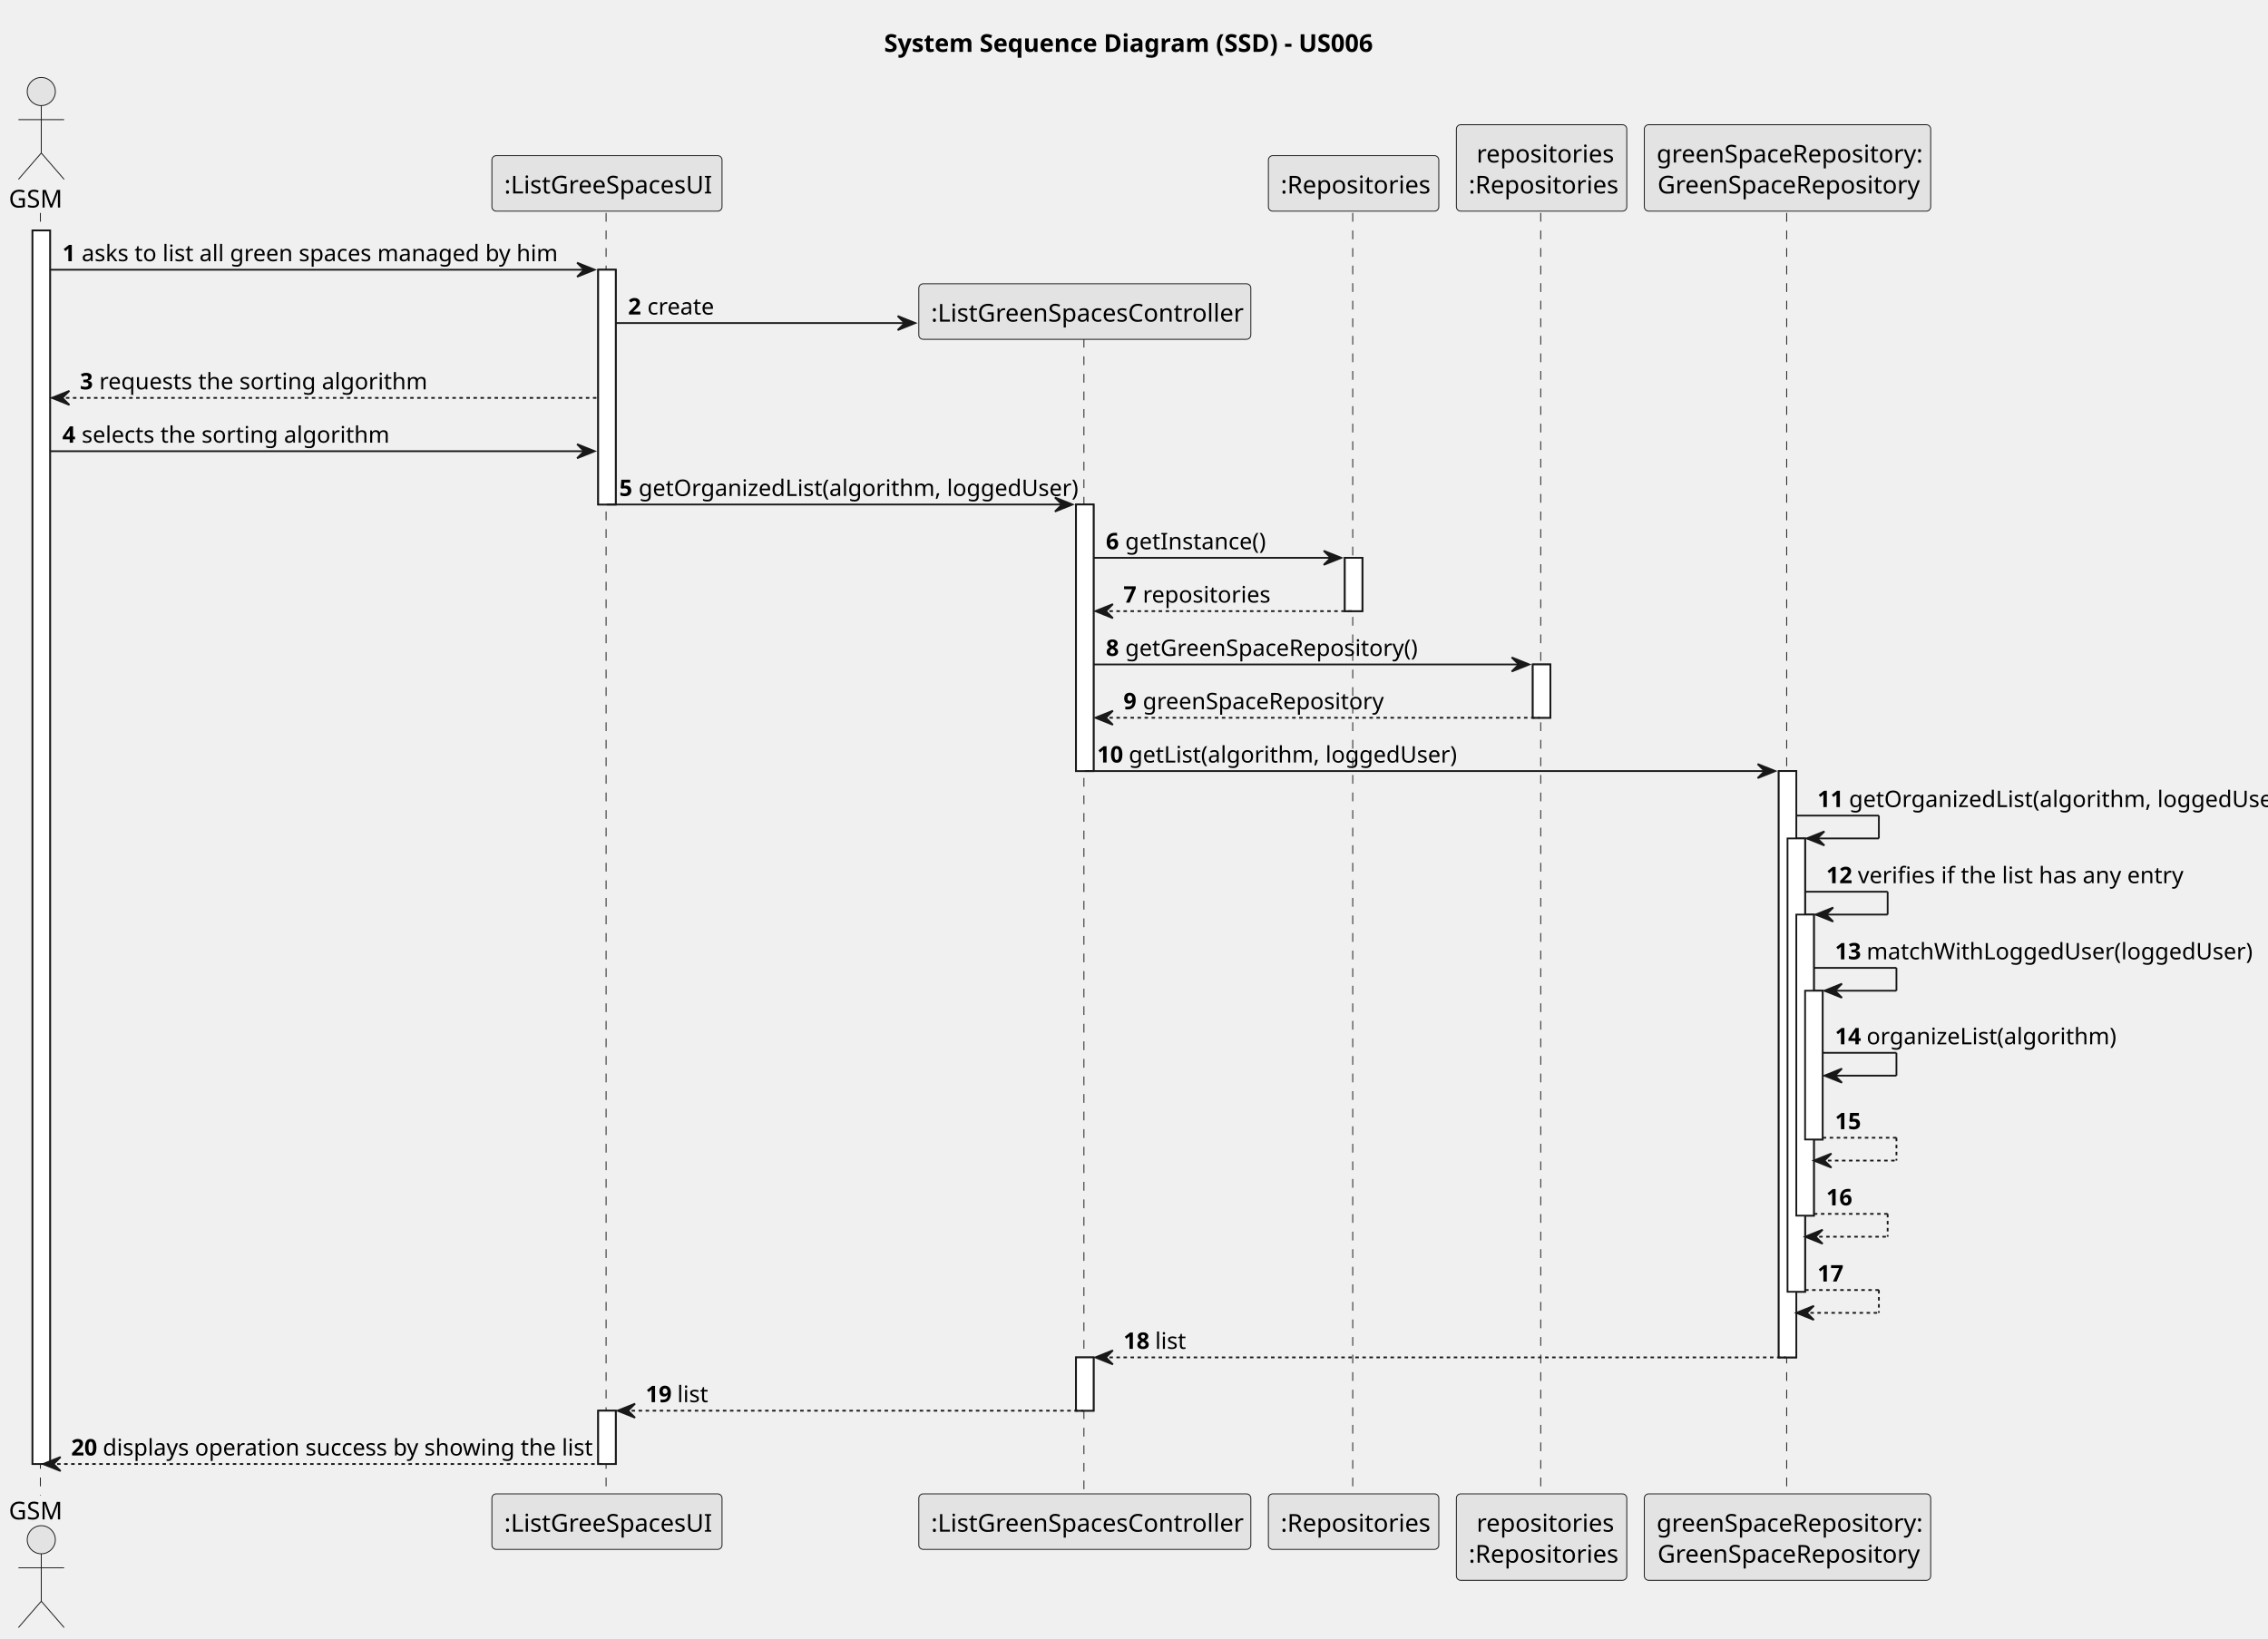
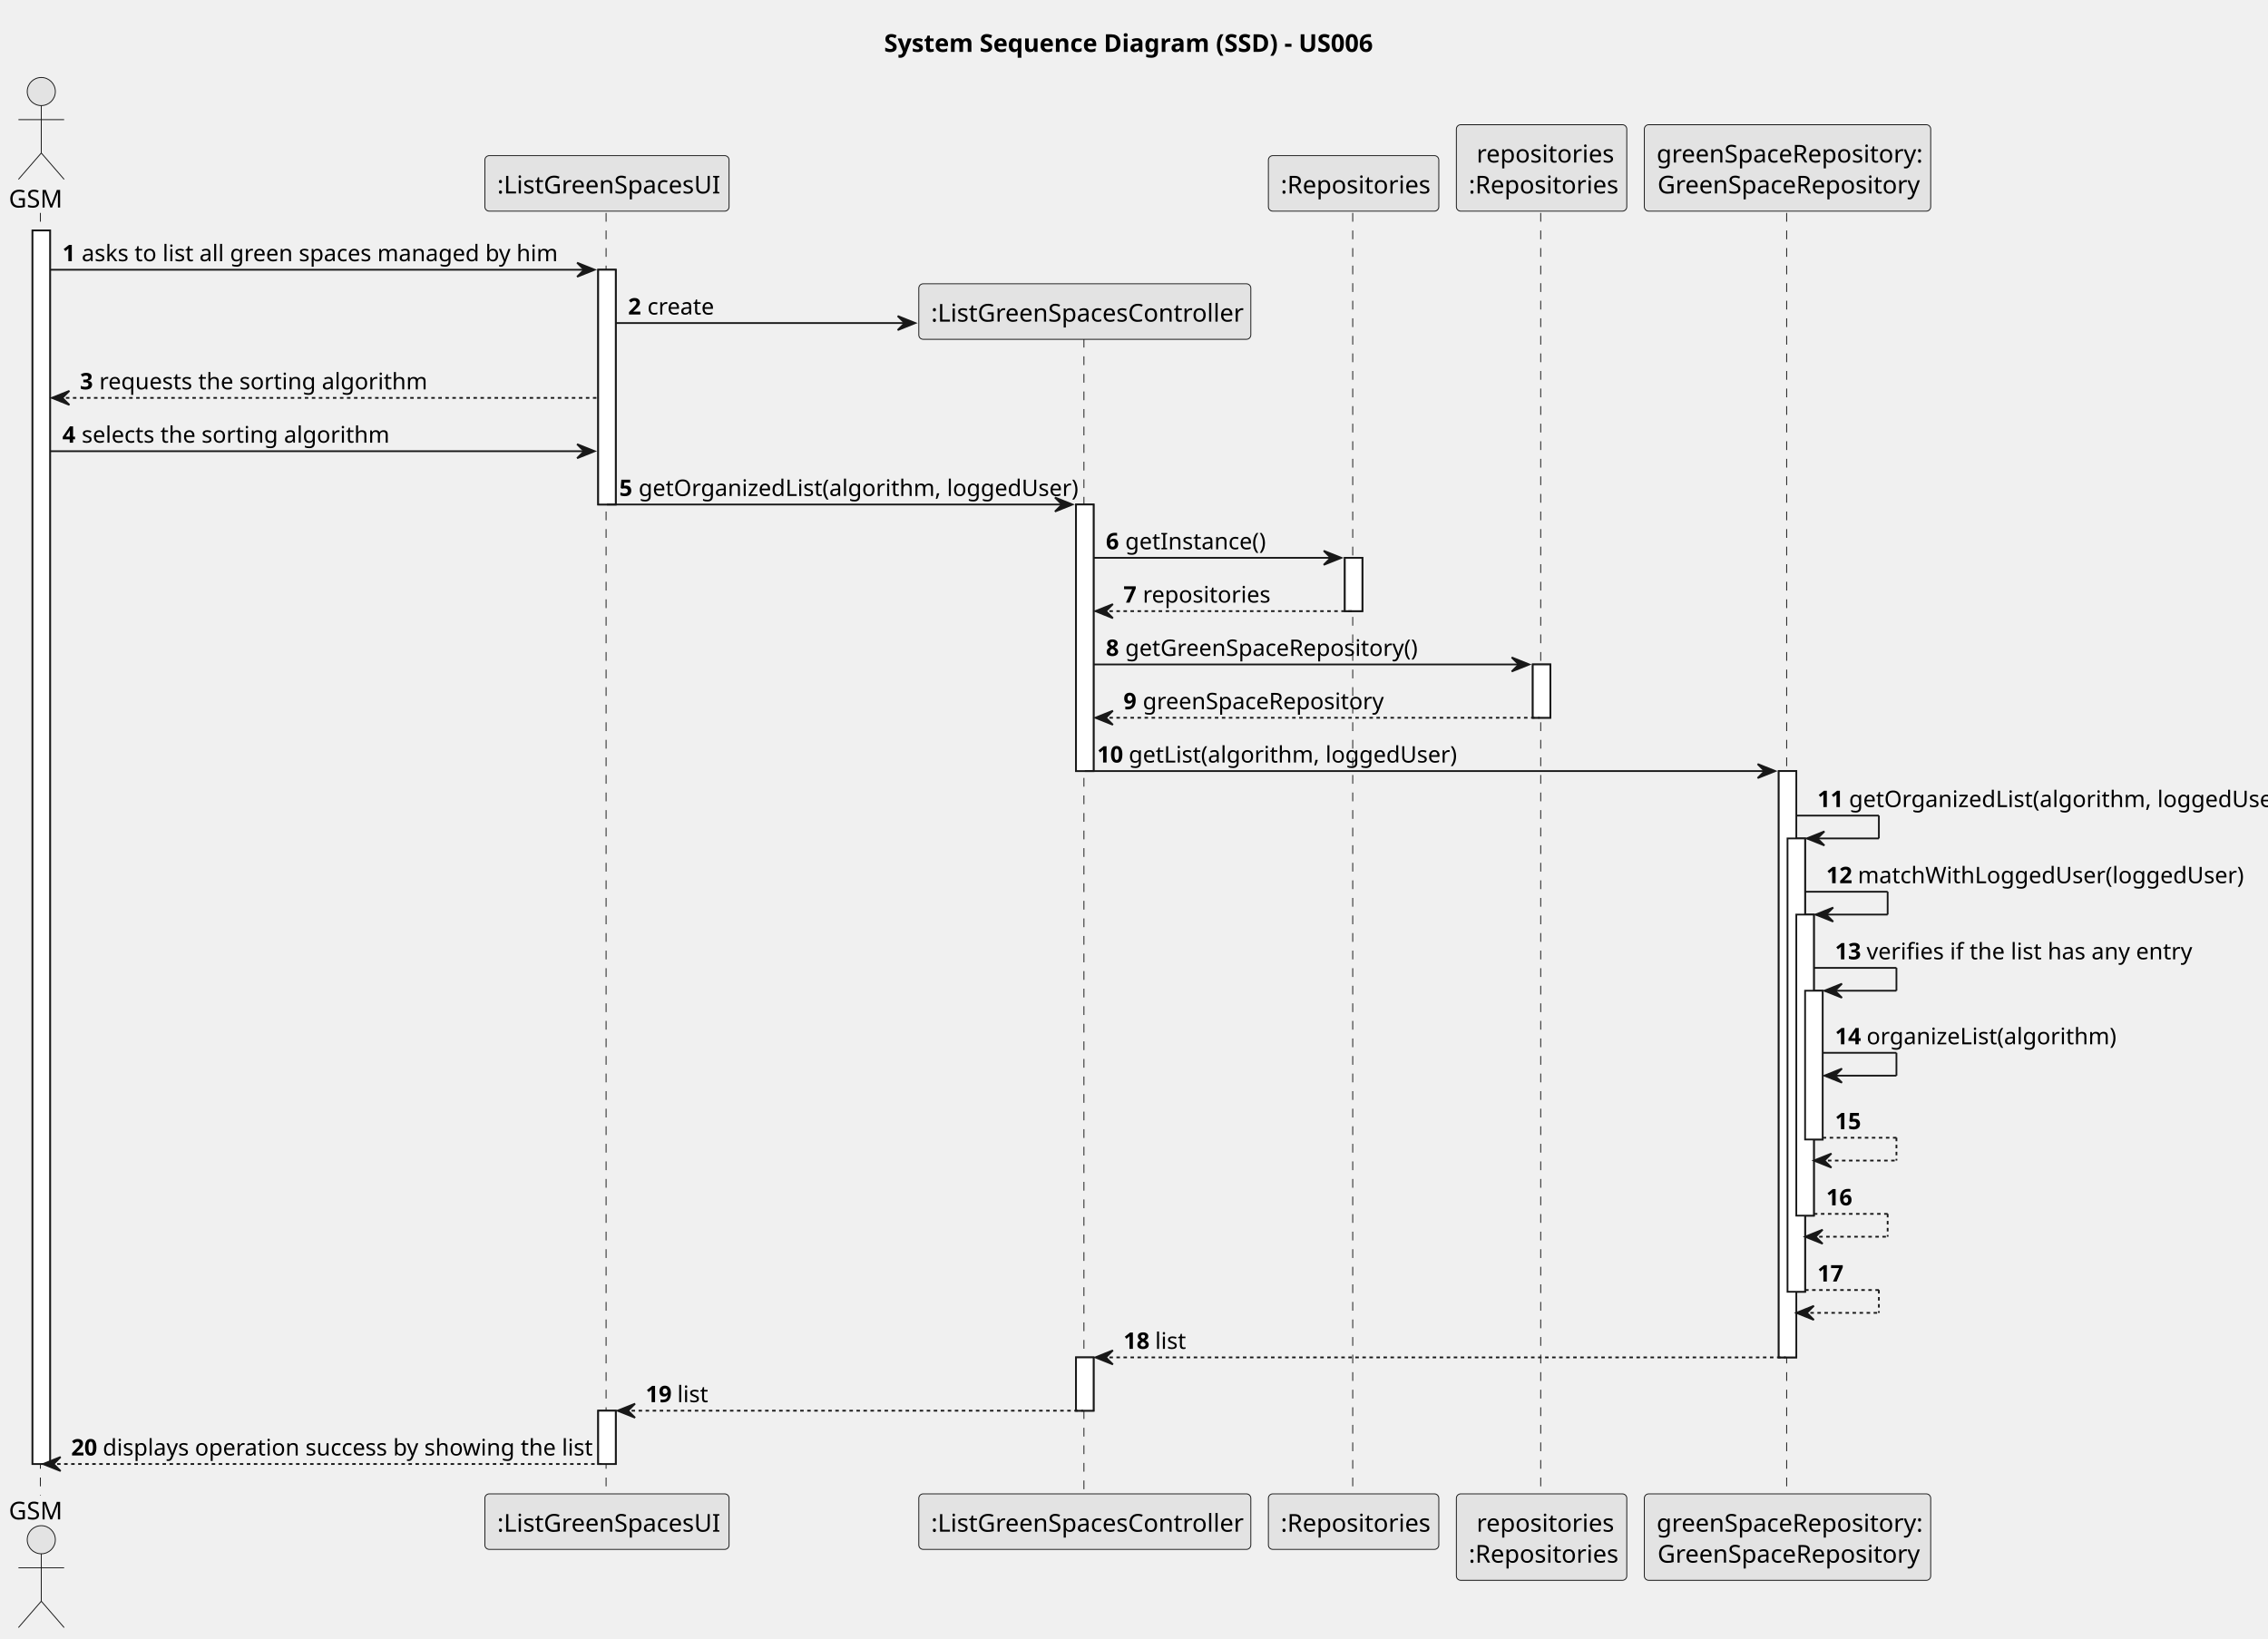
<svg xmlns="http://www.w3.org/2000/svg" contentStyleType="text/css" height="933px" preserveAspectRatio="none" style="width:1291px;height:933px;background:#FFFFFF;" version="1.1" viewBox="0 0 1291 933" width="1291px" zoomAndPan="magnify">
  <defs />
  <g>
    <text fill="#000000" font-family="sans-serif" font-size="14" font-weight="bold" lengthAdjust="spacing" textLength="284" x="503.25" y="29.533">System Sequence Diagram (SSD) - US006</text>
    <rect fill="#FFFFFF" height="702.289" style="stroke:#181818;stroke-width:1.0;" width="10" x="18.5" y="131.219" />
    <rect fill="#FFFFFF" height="133.664" style="stroke:#181818;stroke-width:1.0;" width="10" x="340.5" y="153.57" />
    <rect fill="#FFFFFF" height="30.352" style="stroke:#181818;stroke-width:1.0;" width="10" x="340.5" y="803.156" />
    <rect fill="#FFFFFF" height="151.758" style="stroke:#181818;stroke-width:1.0;" width="10" x="612.5" y="287.234" />
    <rect fill="#FFFFFF" height="30.352" style="stroke:#181818;stroke-width:1.0;" width="10" x="612.5" y="772.805" />
    <rect fill="#FFFFFF" height="30.352" style="stroke:#181818;stroke-width:1.0;" width="10" x="765.5" y="317.586" />
    <rect fill="#FFFFFF" height="30.352" style="stroke:#181818;stroke-width:1.0;" width="10" x="872.5" y="378.289" />
    <rect fill="#FFFFFF" height="333.812" style="stroke:#181818;stroke-width:1.0;" width="10" x="1012.5" y="438.992" />
    <rect fill="#FFFFFF" height="258.109" style="stroke:#181818;stroke-width:1.0;" width="10" x="1017.5" y="477.344" />
    <rect fill="#FFFFFF" height="171.406" style="stroke:#181818;stroke-width:1.0;" width="10" x="1022.5" y="520.695" />
    <rect fill="#FFFFFF" height="84.703" style="stroke:#181818;stroke-width:1.0;" width="10" x="1027.5" y="564.047" />
    <line style="stroke:#181818;stroke-width:0.5;stroke-dasharray:5.0,5.0;" x1="23" x2="23" y1="121.219" y2="851.508" />
    <line style="stroke:#181818;stroke-width:0.5;stroke-dasharray:5.0,5.0;" x1="345" x2="345" y1="121.219" y2="851.508" />
    <line style="stroke:#181818;stroke-width:0.5;stroke-dasharray:5.0,5.0;" x1="617" x2="617" y1="192.875" y2="851.508" />
    <line style="stroke:#181818;stroke-width:0.5;stroke-dasharray:5.0,5.0;" x1="770" x2="770" y1="121.219" y2="851.508" />
    <line style="stroke:#181818;stroke-width:0.5;stroke-dasharray:5.0,5.0;" x1="877" x2="877" y1="121.219" y2="851.508" />
    <line style="stroke:#181818;stroke-width:0.5;stroke-dasharray:5.0,5.0;" x1="1017" x2="1017" y1="121.219" y2="851.508" />
    <text fill="#000000" font-family="sans-serif" font-size="14" lengthAdjust="spacing" textLength="31" x="5" y="118.143">GSM</text>
    <ellipse cx="23.5" cy="52.109" fill="#E3E3E3" rx="8" ry="8" style="stroke:#181818;stroke-width:0.5;" />
    <path d="M23.5,60.109 L23.5,87.109 M10.5,68.109 L36.5,68.109 M23.5,87.109 L10.5,102.109 M23.5,87.109 L36.5,102.109 " fill="none" style="stroke:#181818;stroke-width:0.5;" />
    <text fill="#000000" font-family="sans-serif" font-size="14" lengthAdjust="spacing" textLength="31" x="5" y="865.041">GSM</text>
    <ellipse cx="23.5" cy="876.617" fill="#E3E3E3" rx="8" ry="8" style="stroke:#181818;stroke-width:0.5;" />
    <path d="M23.5,884.617 L23.5,911.617 M10.5,892.617 L36.5,892.617 M23.5,911.617 L10.5,926.617 M23.5,911.617 L36.5,926.617 " fill="none" style="stroke:#181818;stroke-width:0.5;" />
-     <rect fill="#E3E3E3" height="31.609" rx="2.5" ry="2.5" style="stroke:#181818;stroke-width:0.5;" width="131" x="280" y="88.609" />
-     <text fill="#000000" font-family="sans-serif" font-size="14" lengthAdjust="spacing" textLength="117" x="287" y="110.143">:ListGreeSpacesUI</text>
-     <rect fill="#E3E3E3" height="31.609" rx="2.5" ry="2.5" style="stroke:#181818;stroke-width:0.5;" width="131" x="280" y="850.508" />
-     <text fill="#000000" font-family="sans-serif" font-size="14" lengthAdjust="spacing" textLength="117" x="287" y="872.041">:ListGreeSpacesUI</text>
+     <rect fill="#E3E3E3" height="31.609" rx="2.5" ry="2.5" style="stroke:#181818;stroke-width:0.5;" width="139" x="276" y="88.609" />
+     <text fill="#000000" font-family="sans-serif" font-size="14" lengthAdjust="spacing" textLength="125" x="283" y="110.143">:ListGreenSpacesUI</text>
+     <rect fill="#E3E3E3" height="31.609" rx="2.5" ry="2.5" style="stroke:#181818;stroke-width:0.5;" width="139" x="276" y="850.508" />
+     <text fill="#000000" font-family="sans-serif" font-size="14" lengthAdjust="spacing" textLength="125" x="283" y="872.041">:ListGreenSpacesUI</text>
    <rect fill="#E3E3E3" height="31.609" rx="2.5" ry="2.5" style="stroke:#181818;stroke-width:0.5;" width="189" x="523" y="850.508" />
    <text fill="#000000" font-family="sans-serif" font-size="14" lengthAdjust="spacing" textLength="175" x="530" y="872.041">:ListGreenSpacesController</text>
    <rect fill="#E3E3E3" height="31.609" rx="2.5" ry="2.5" style="stroke:#181818;stroke-width:0.5;" width="97" x="722" y="88.609" />
    <text fill="#000000" font-family="sans-serif" font-size="14" lengthAdjust="spacing" textLength="83" x="729" y="110.143">:Repositories</text>
    <rect fill="#E3E3E3" height="31.609" rx="2.5" ry="2.5" style="stroke:#181818;stroke-width:0.5;" width="97" x="722" y="850.508" />
    <text fill="#000000" font-family="sans-serif" font-size="14" lengthAdjust="spacing" textLength="83" x="729" y="872.041">:Repositories</text>
    <rect fill="#E3E3E3" height="49.219" rx="2.5" ry="2.5" style="stroke:#181818;stroke-width:0.5;" width="97" x="829" y="71" />
    <text fill="#000000" font-family="sans-serif" font-size="14" lengthAdjust="spacing" textLength="74" x="840.5" y="92.533">repositories</text>
    <text fill="#000000" font-family="sans-serif" font-size="14" lengthAdjust="spacing" textLength="83" x="836" y="110.143">:Repositories</text>
    <rect fill="#E3E3E3" height="49.219" rx="2.5" ry="2.5" style="stroke:#181818;stroke-width:0.5;" width="97" x="829" y="850.508" />
    <text fill="#000000" font-family="sans-serif" font-size="14" lengthAdjust="spacing" textLength="74" x="840.5" y="872.041">repositories</text>
    <text fill="#000000" font-family="sans-serif" font-size="14" lengthAdjust="spacing" textLength="83" x="836" y="889.65">:Repositories</text>
    <rect fill="#E3E3E3" height="49.219" rx="2.5" ry="2.5" style="stroke:#181818;stroke-width:0.5;" width="163" x="936" y="71" />
    <text fill="#000000" font-family="sans-serif" font-size="14" lengthAdjust="spacing" textLength="149" x="943" y="92.533">greenSpaceRepository:</text>
    <text fill="#000000" font-family="sans-serif" font-size="14" lengthAdjust="spacing" textLength="148" x="943.5" y="110.143">GreenSpaceRepository</text>
    <rect fill="#E3E3E3" height="49.219" rx="2.5" ry="2.5" style="stroke:#181818;stroke-width:0.5;" width="163" x="936" y="850.508" />
    <text fill="#000000" font-family="sans-serif" font-size="14" lengthAdjust="spacing" textLength="149" x="943" y="872.041">greenSpaceRepository:</text>
    <text fill="#000000" font-family="sans-serif" font-size="14" lengthAdjust="spacing" textLength="148" x="943.5" y="889.65">GreenSpaceRepository</text>
    <rect fill="#FFFFFF" height="702.289" style="stroke:#181818;stroke-width:1.0;" width="10" x="18.5" y="131.219" />
    <rect fill="#FFFFFF" height="133.664" style="stroke:#181818;stroke-width:1.0;" width="10" x="340.5" y="153.57" />
    <rect fill="#FFFFFF" height="30.352" style="stroke:#181818;stroke-width:1.0;" width="10" x="340.5" y="803.156" />
    <rect fill="#FFFFFF" height="151.758" style="stroke:#181818;stroke-width:1.0;" width="10" x="612.5" y="287.234" />
    <rect fill="#FFFFFF" height="30.352" style="stroke:#181818;stroke-width:1.0;" width="10" x="612.5" y="772.805" />
    <rect fill="#FFFFFF" height="30.352" style="stroke:#181818;stroke-width:1.0;" width="10" x="765.5" y="317.586" />
    <rect fill="#FFFFFF" height="30.352" style="stroke:#181818;stroke-width:1.0;" width="10" x="872.5" y="378.289" />
    <rect fill="#FFFFFF" height="333.812" style="stroke:#181818;stroke-width:1.0;" width="10" x="1012.5" y="438.992" />
    <rect fill="#FFFFFF" height="258.109" style="stroke:#181818;stroke-width:1.0;" width="10" x="1017.5" y="477.344" />
    <rect fill="#FFFFFF" height="171.406" style="stroke:#181818;stroke-width:1.0;" width="10" x="1022.5" y="520.695" />
    <rect fill="#FFFFFF" height="84.703" style="stroke:#181818;stroke-width:1.0;" width="10" x="1027.5" y="564.047" />
    <polygon fill="#181818" points="328.5,149.57,338.5,153.57,328.5,157.57,332.5,153.57" style="stroke:#181818;stroke-width:1.0;" />
    <line style="stroke:#181818;stroke-width:1.0;" x1="28.5" x2="334.5" y1="153.57" y2="153.57" />
    <text fill="#000000" font-family="sans-serif" font-size="13" font-weight="bold" lengthAdjust="spacing" textLength="7" x="35.5" y="148.714">1</text>
    <text fill="#000000" font-family="sans-serif" font-size="13" lengthAdjust="spacing" textLength="263" x="46.5" y="148.714">asks to list all green spaces managed by him</text>
    <polygon fill="#181818" points="511,179.922,521,183.922,511,187.922,515,183.922" style="stroke:#181818;stroke-width:1.0;" />
    <line style="stroke:#181818;stroke-width:1.0;" x1="350.5" x2="517" y1="183.922" y2="183.922" />
    <text fill="#000000" font-family="sans-serif" font-size="13" font-weight="bold" lengthAdjust="spacing" textLength="7" x="357.5" y="179.065">2</text>
    <text fill="#000000" font-family="sans-serif" font-size="13" lengthAdjust="spacing" textLength="36" x="368.5" y="179.065">create</text>
    <rect fill="#E3E3E3" height="31.609" rx="2.5" ry="2.5" style="stroke:#181818;stroke-width:0.5;" width="189" x="523" y="161.57" />
    <text fill="#000000" font-family="sans-serif" font-size="14" lengthAdjust="spacing" textLength="175" x="530" y="183.103">:ListGreenSpacesController</text>
    <polygon fill="#181818" points="39.5,222.531,29.5,226.531,39.5,230.531,35.5,226.531" style="stroke:#181818;stroke-width:1.0;" />
    <line style="stroke:#181818;stroke-width:1.0;stroke-dasharray:2.0,2.0;" x1="33.5" x2="339.5" y1="226.531" y2="226.531" />
    <text fill="#000000" font-family="sans-serif" font-size="13" font-weight="bold" lengthAdjust="spacing" textLength="7" x="45.5" y="221.675">3</text>
    <text fill="#000000" font-family="sans-serif" font-size="13" lengthAdjust="spacing" textLength="172" x="56.5" y="221.675">requests the sorting algorithm</text>
    <polygon fill="#181818" points="328.5,252.883,338.5,256.883,328.5,260.883,332.5,256.883" style="stroke:#181818;stroke-width:1.0;" />
    <line style="stroke:#181818;stroke-width:1.0;" x1="28.5" x2="334.5" y1="256.883" y2="256.883" />
    <text fill="#000000" font-family="sans-serif" font-size="13" font-weight="bold" lengthAdjust="spacing" textLength="7" x="35.5" y="252.026">4</text>
    <text fill="#000000" font-family="sans-serif" font-size="13" lengthAdjust="spacing" textLength="164" x="46.5" y="252.026">selects the sorting algorithm</text>
    <polygon fill="#181818" points="600.5,283.234,610.5,287.234,600.5,291.234,604.5,287.234" style="stroke:#181818;stroke-width:1.0;" />
    <line style="stroke:#181818;stroke-width:1.0;" x1="345.5" x2="606.5" y1="287.234" y2="287.234" />
    <text fill="#000000" font-family="sans-serif" font-size="13" font-weight="bold" lengthAdjust="spacing" textLength="7" x="352.5" y="282.378">5</text>
    <text fill="#000000" font-family="sans-serif" font-size="13" lengthAdjust="spacing" textLength="232" x="363.5" y="282.378">getOrganizedList(algorithm, loggedUser)</text>
    <polygon fill="#181818" points="753.5,313.586,763.5,317.586,753.5,321.586,757.5,317.586" style="stroke:#181818;stroke-width:1.0;" />
    <line style="stroke:#181818;stroke-width:1.0;" x1="622.5" x2="759.5" y1="317.586" y2="317.586" />
    <text fill="#000000" font-family="sans-serif" font-size="13" font-weight="bold" lengthAdjust="spacing" textLength="7" x="629.5" y="312.729">6</text>
    <text fill="#000000" font-family="sans-serif" font-size="13" lengthAdjust="spacing" textLength="75" x="640.5" y="312.729">getInstance()</text>
    <polygon fill="#181818" points="633.5,343.938,623.5,347.938,633.5,351.938,629.5,347.938" style="stroke:#181818;stroke-width:1.0;" />
    <line style="stroke:#181818;stroke-width:1.0;stroke-dasharray:2.0,2.0;" x1="627.5" x2="769.5" y1="347.938" y2="347.938" />
    <text fill="#000000" font-family="sans-serif" font-size="13" font-weight="bold" lengthAdjust="spacing" textLength="7" x="639.5" y="343.081">7</text>
    <text fill="#000000" font-family="sans-serif" font-size="13" lengthAdjust="spacing" textLength="67" x="650.5" y="343.081">repositories</text>
    <polygon fill="#181818" points="860.5,374.289,870.5,378.289,860.5,382.289,864.5,378.289" style="stroke:#181818;stroke-width:1.0;" />
    <line style="stroke:#181818;stroke-width:1.0;" x1="622.5" x2="866.5" y1="378.289" y2="378.289" />
    <text fill="#000000" font-family="sans-serif" font-size="13" font-weight="bold" lengthAdjust="spacing" textLength="7" x="629.5" y="373.433">8</text>
    <text fill="#000000" font-family="sans-serif" font-size="13" lengthAdjust="spacing" textLength="160" x="640.5" y="373.433">getGreenSpaceRepository()</text>
    <polygon fill="#181818" points="633.5,404.641,623.5,408.641,633.5,412.641,629.5,408.641" style="stroke:#181818;stroke-width:1.0;" />
    <line style="stroke:#181818;stroke-width:1.0;stroke-dasharray:2.0,2.0;" x1="627.5" x2="876.5" y1="408.641" y2="408.641" />
    <text fill="#000000" font-family="sans-serif" font-size="13" font-weight="bold" lengthAdjust="spacing" textLength="7" x="639.5" y="403.784">9</text>
    <text fill="#000000" font-family="sans-serif" font-size="13" lengthAdjust="spacing" textLength="131" x="650.5" y="403.784">greenSpaceRepository</text>
    <polygon fill="#181818" points="1000.5,434.992,1010.5,438.992,1000.5,442.992,1004.5,438.992" style="stroke:#181818;stroke-width:1.0;" />
    <line style="stroke:#181818;stroke-width:1.0;" x1="617.5" x2="1006.5" y1="438.992" y2="438.992" />
    <text fill="#000000" font-family="sans-serif" font-size="13" font-weight="bold" lengthAdjust="spacing" textLength="14" x="624.5" y="434.136">10</text>
    <text fill="#000000" font-family="sans-serif" font-size="13" lengthAdjust="spacing" textLength="173" x="642.5" y="434.136">getList(algorithm, loggedUser)</text>
    <line style="stroke:#181818;stroke-width:1.0;" x1="1022.5" x2="1069.5" y1="464.344" y2="464.344" />
    <line style="stroke:#181818;stroke-width:1.0;" x1="1069.5" x2="1069.5" y1="464.344" y2="477.344" />
    <line style="stroke:#181818;stroke-width:1.0;" x1="1028.5" x2="1069.5" y1="477.344" y2="477.344" />
    <polygon fill="#181818" points="1038.5,473.344,1028.5,477.344,1038.5,481.344,1034.5,477.344" style="stroke:#181818;stroke-width:1.0;" />
    <text fill="#000000" font-family="sans-serif" font-size="13" font-weight="bold" lengthAdjust="spacing" textLength="14" x="1034.5" y="459.487">11</text>
    <text fill="#000000" font-family="sans-serif" font-size="13" lengthAdjust="spacing" textLength="232" x="1052.5" y="459.487">getOrganizedList(algorithm, loggedUser)</text>
    <line style="stroke:#181818;stroke-width:1.0;" x1="1027.5" x2="1074.5" y1="507.695" y2="507.695" />
    <line style="stroke:#181818;stroke-width:1.0;" x1="1074.5" x2="1074.5" y1="507.695" y2="520.695" />
    <line style="stroke:#181818;stroke-width:1.0;" x1="1033.5" x2="1074.5" y1="520.695" y2="520.695" />
    <polygon fill="#181818" points="1043.5,516.695,1033.5,520.695,1043.5,524.695,1039.5,520.695" style="stroke:#181818;stroke-width:1.0;" />
    <text fill="#000000" font-family="sans-serif" font-size="13" font-weight="bold" lengthAdjust="spacing" textLength="14" x="1039.5" y="502.839">12</text>
-     <text fill="#000000" font-family="sans-serif" font-size="13" lengthAdjust="spacing" textLength="175" x="1057.5" y="502.839">verifies if the list has any entry</text>
+     <text fill="#000000" font-family="sans-serif" font-size="13" lengthAdjust="spacing" textLength="205" x="1057.5" y="502.839">matchWithLoggedUser(loggedUser)</text>
    <line style="stroke:#181818;stroke-width:1.0;" x1="1032.5" x2="1079.5" y1="551.047" y2="551.047" />
    <line style="stroke:#181818;stroke-width:1.0;" x1="1079.5" x2="1079.5" y1="551.047" y2="564.047" />
    <line style="stroke:#181818;stroke-width:1.0;" x1="1038.5" x2="1079.5" y1="564.047" y2="564.047" />
    <polygon fill="#181818" points="1048.5,560.047,1038.5,564.047,1048.5,568.047,1044.5,564.047" style="stroke:#181818;stroke-width:1.0;" />
    <text fill="#000000" font-family="sans-serif" font-size="13" font-weight="bold" lengthAdjust="spacing" textLength="14" x="1044.5" y="546.19">13</text>
-     <text fill="#000000" font-family="sans-serif" font-size="13" lengthAdjust="spacing" textLength="205" x="1062.5" y="546.19">matchWithLoggedUser(loggedUser)</text>
+     <text fill="#000000" font-family="sans-serif" font-size="13" lengthAdjust="spacing" textLength="175" x="1062.5" y="546.19">verifies if the list has any entry</text>
    <line style="stroke:#181818;stroke-width:1.0;" x1="1037.5" x2="1079.5" y1="599.398" y2="599.398" />
    <line style="stroke:#181818;stroke-width:1.0;" x1="1079.5" x2="1079.5" y1="599.398" y2="612.398" />
    <line style="stroke:#181818;stroke-width:1.0;" x1="1038.5" x2="1079.5" y1="612.398" y2="612.398" />
    <polygon fill="#181818" points="1048.5,608.398,1038.5,612.398,1048.5,616.398,1044.5,612.398" style="stroke:#181818;stroke-width:1.0;" />
    <text fill="#000000" font-family="sans-serif" font-size="13" font-weight="bold" lengthAdjust="spacing" textLength="14" x="1044.5" y="594.542">14</text>
    <text fill="#000000" font-family="sans-serif" font-size="13" lengthAdjust="spacing" textLength="131" x="1062.5" y="594.542">organizeList(algorithm)</text>
    <line style="stroke:#181818;stroke-width:1.0;stroke-dasharray:2.0,2.0;" x1="1037.5" x2="1079.5" y1="647.75" y2="647.75" />
    <line style="stroke:#181818;stroke-width:1.0;stroke-dasharray:2.0,2.0;" x1="1079.5" x2="1079.5" y1="647.75" y2="660.75" />
    <line style="stroke:#181818;stroke-width:1.0;stroke-dasharray:2.0,2.0;" x1="1032.5" x2="1079.5" y1="660.75" y2="660.75" />
    <polygon fill="#181818" points="1042.5,656.75,1032.5,660.75,1042.5,664.75,1038.5,660.75" style="stroke:#181818;stroke-width:1.0;" />
    <text fill="#000000" font-family="sans-serif" font-size="13" font-weight="bold" lengthAdjust="spacing" textLength="14" x="1044.5" y="642.894">15</text>
    <text fill="#000000" font-family="sans-serif" font-size="13" lengthAdjust="spacing" textLength="4" x="1062.5" y="642.894"> </text>
    <line style="stroke:#181818;stroke-width:1.0;stroke-dasharray:2.0,2.0;" x1="1032.5" x2="1074.5" y1="691.102" y2="691.102" />
    <line style="stroke:#181818;stroke-width:1.0;stroke-dasharray:2.0,2.0;" x1="1074.5" x2="1074.5" y1="691.102" y2="704.102" />
    <line style="stroke:#181818;stroke-width:1.0;stroke-dasharray:2.0,2.0;" x1="1027.5" x2="1074.5" y1="704.102" y2="704.102" />
    <polygon fill="#181818" points="1037.5,700.102,1027.5,704.102,1037.5,708.102,1033.5,704.102" style="stroke:#181818;stroke-width:1.0;" />
    <text fill="#000000" font-family="sans-serif" font-size="13" font-weight="bold" lengthAdjust="spacing" textLength="14" x="1039.5" y="686.245">16</text>
    <text fill="#000000" font-family="sans-serif" font-size="13" lengthAdjust="spacing" textLength="4" x="1057.5" y="686.245"> </text>
    <line style="stroke:#181818;stroke-width:1.0;stroke-dasharray:2.0,2.0;" x1="1027.5" x2="1069.5" y1="734.453" y2="734.453" />
    <line style="stroke:#181818;stroke-width:1.0;stroke-dasharray:2.0,2.0;" x1="1069.5" x2="1069.5" y1="734.453" y2="747.453" />
    <line style="stroke:#181818;stroke-width:1.0;stroke-dasharray:2.0,2.0;" x1="1022.5" x2="1069.5" y1="747.453" y2="747.453" />
    <polygon fill="#181818" points="1032.5,743.453,1022.5,747.453,1032.5,751.453,1028.5,747.453" style="stroke:#181818;stroke-width:1.0;" />
    <text fill="#000000" font-family="sans-serif" font-size="13" font-weight="bold" lengthAdjust="spacing" textLength="14" x="1034.5" y="729.597">17</text>
    <text fill="#000000" font-family="sans-serif" font-size="13" lengthAdjust="spacing" textLength="4" x="1052.5" y="729.597"> </text>
    <polygon fill="#181818" points="633.5,768.805,623.5,772.805,633.5,776.805,629.5,772.805" style="stroke:#181818;stroke-width:1.0;" />
    <line style="stroke:#181818;stroke-width:1.0;stroke-dasharray:2.0,2.0;" x1="627.5" x2="1016.5" y1="772.805" y2="772.805" />
    <text fill="#000000" font-family="sans-serif" font-size="13" font-weight="bold" lengthAdjust="spacing" textLength="14" x="639.5" y="767.948">18</text>
    <text fill="#000000" font-family="sans-serif" font-size="13" lengthAdjust="spacing" textLength="17" x="657.5" y="767.948">list</text>
    <polygon fill="#181818" points="361.5,799.156,351.5,803.156,361.5,807.156,357.5,803.156" style="stroke:#181818;stroke-width:1.0;" />
    <line style="stroke:#181818;stroke-width:1.0;stroke-dasharray:2.0,2.0;" x1="355.5" x2="616.5" y1="803.156" y2="803.156" />
    <text fill="#000000" font-family="sans-serif" font-size="13" font-weight="bold" lengthAdjust="spacing" textLength="14" x="367.5" y="798.3">19</text>
    <text fill="#000000" font-family="sans-serif" font-size="13" lengthAdjust="spacing" textLength="17" x="385.5" y="798.3">list</text>
    <polygon fill="#181818" points="34.5,829.508,24.5,833.508,34.5,837.508,30.5,833.508" style="stroke:#181818;stroke-width:1.0;" />
    <line style="stroke:#181818;stroke-width:1.0;stroke-dasharray:2.0,2.0;" x1="28.5" x2="344.5" y1="833.508" y2="833.508" />
    <text fill="#000000" font-family="sans-serif" font-size="13" font-weight="bold" lengthAdjust="spacing" textLength="14" x="40.5" y="828.651">20</text>
    <text fill="#000000" font-family="sans-serif" font-size="13" lengthAdjust="spacing" textLength="270" x="58.5" y="828.651">displays operation success by showing the list</text>
  </g>
</svg>
